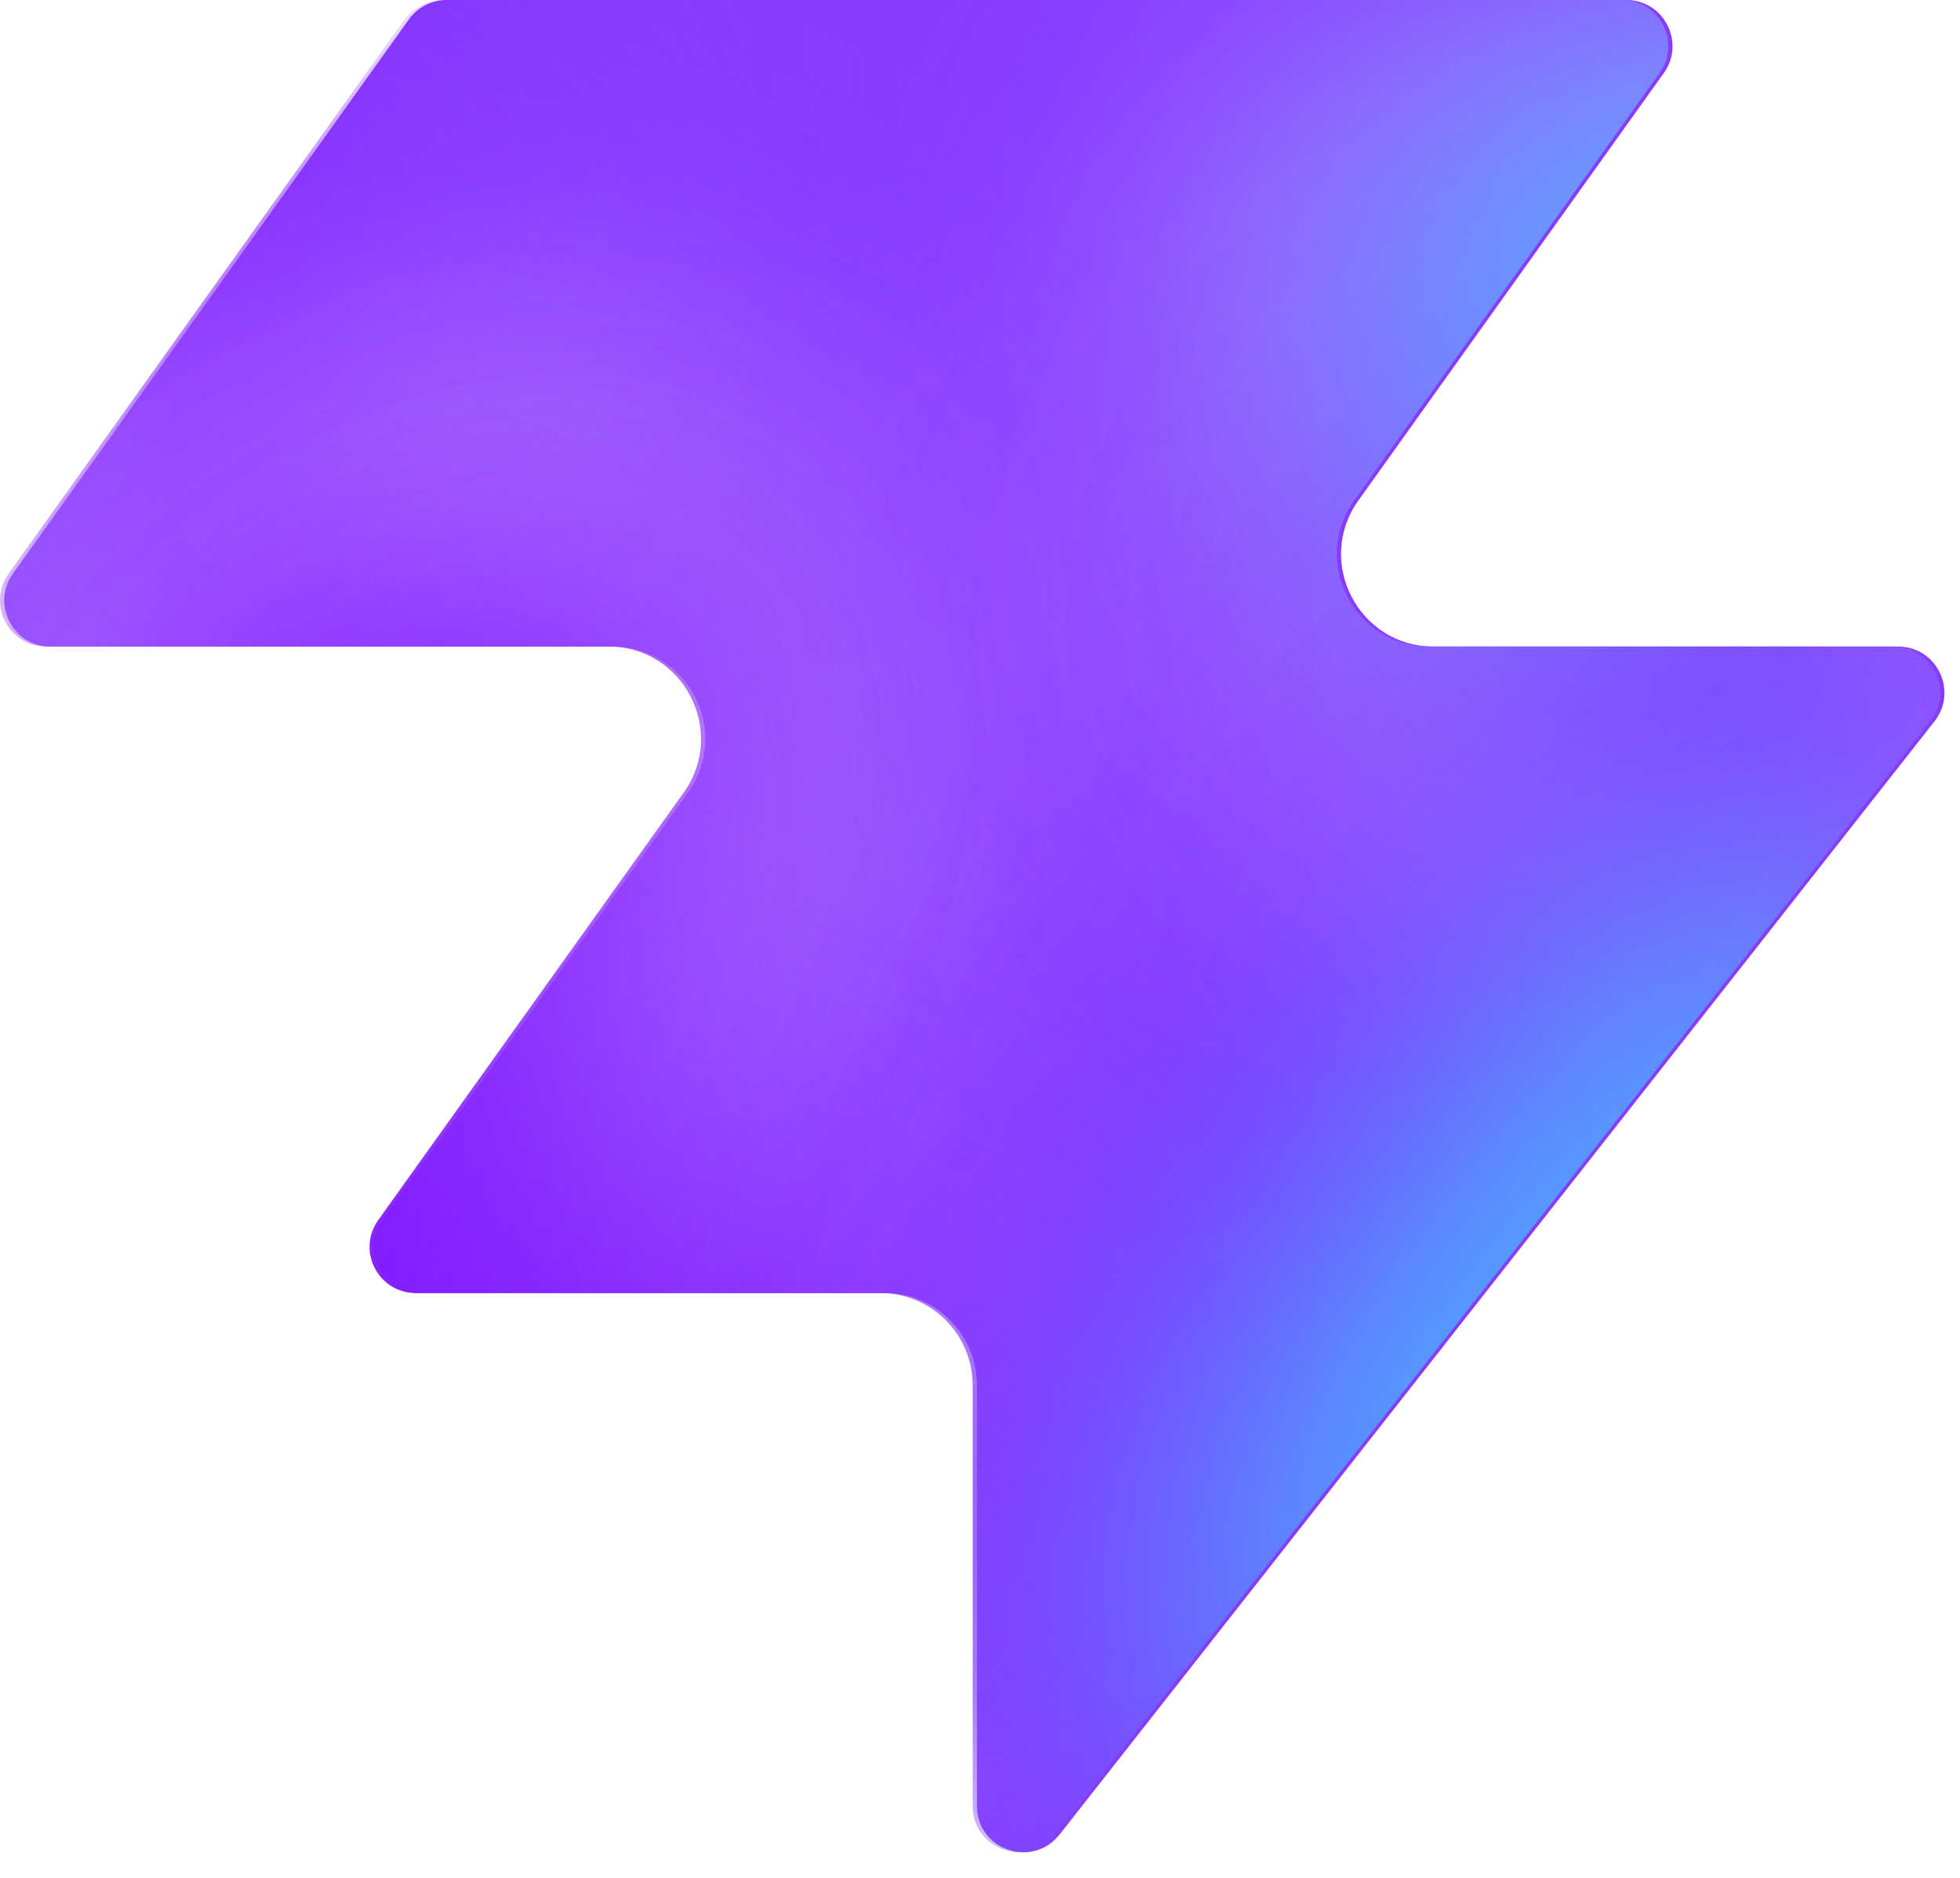
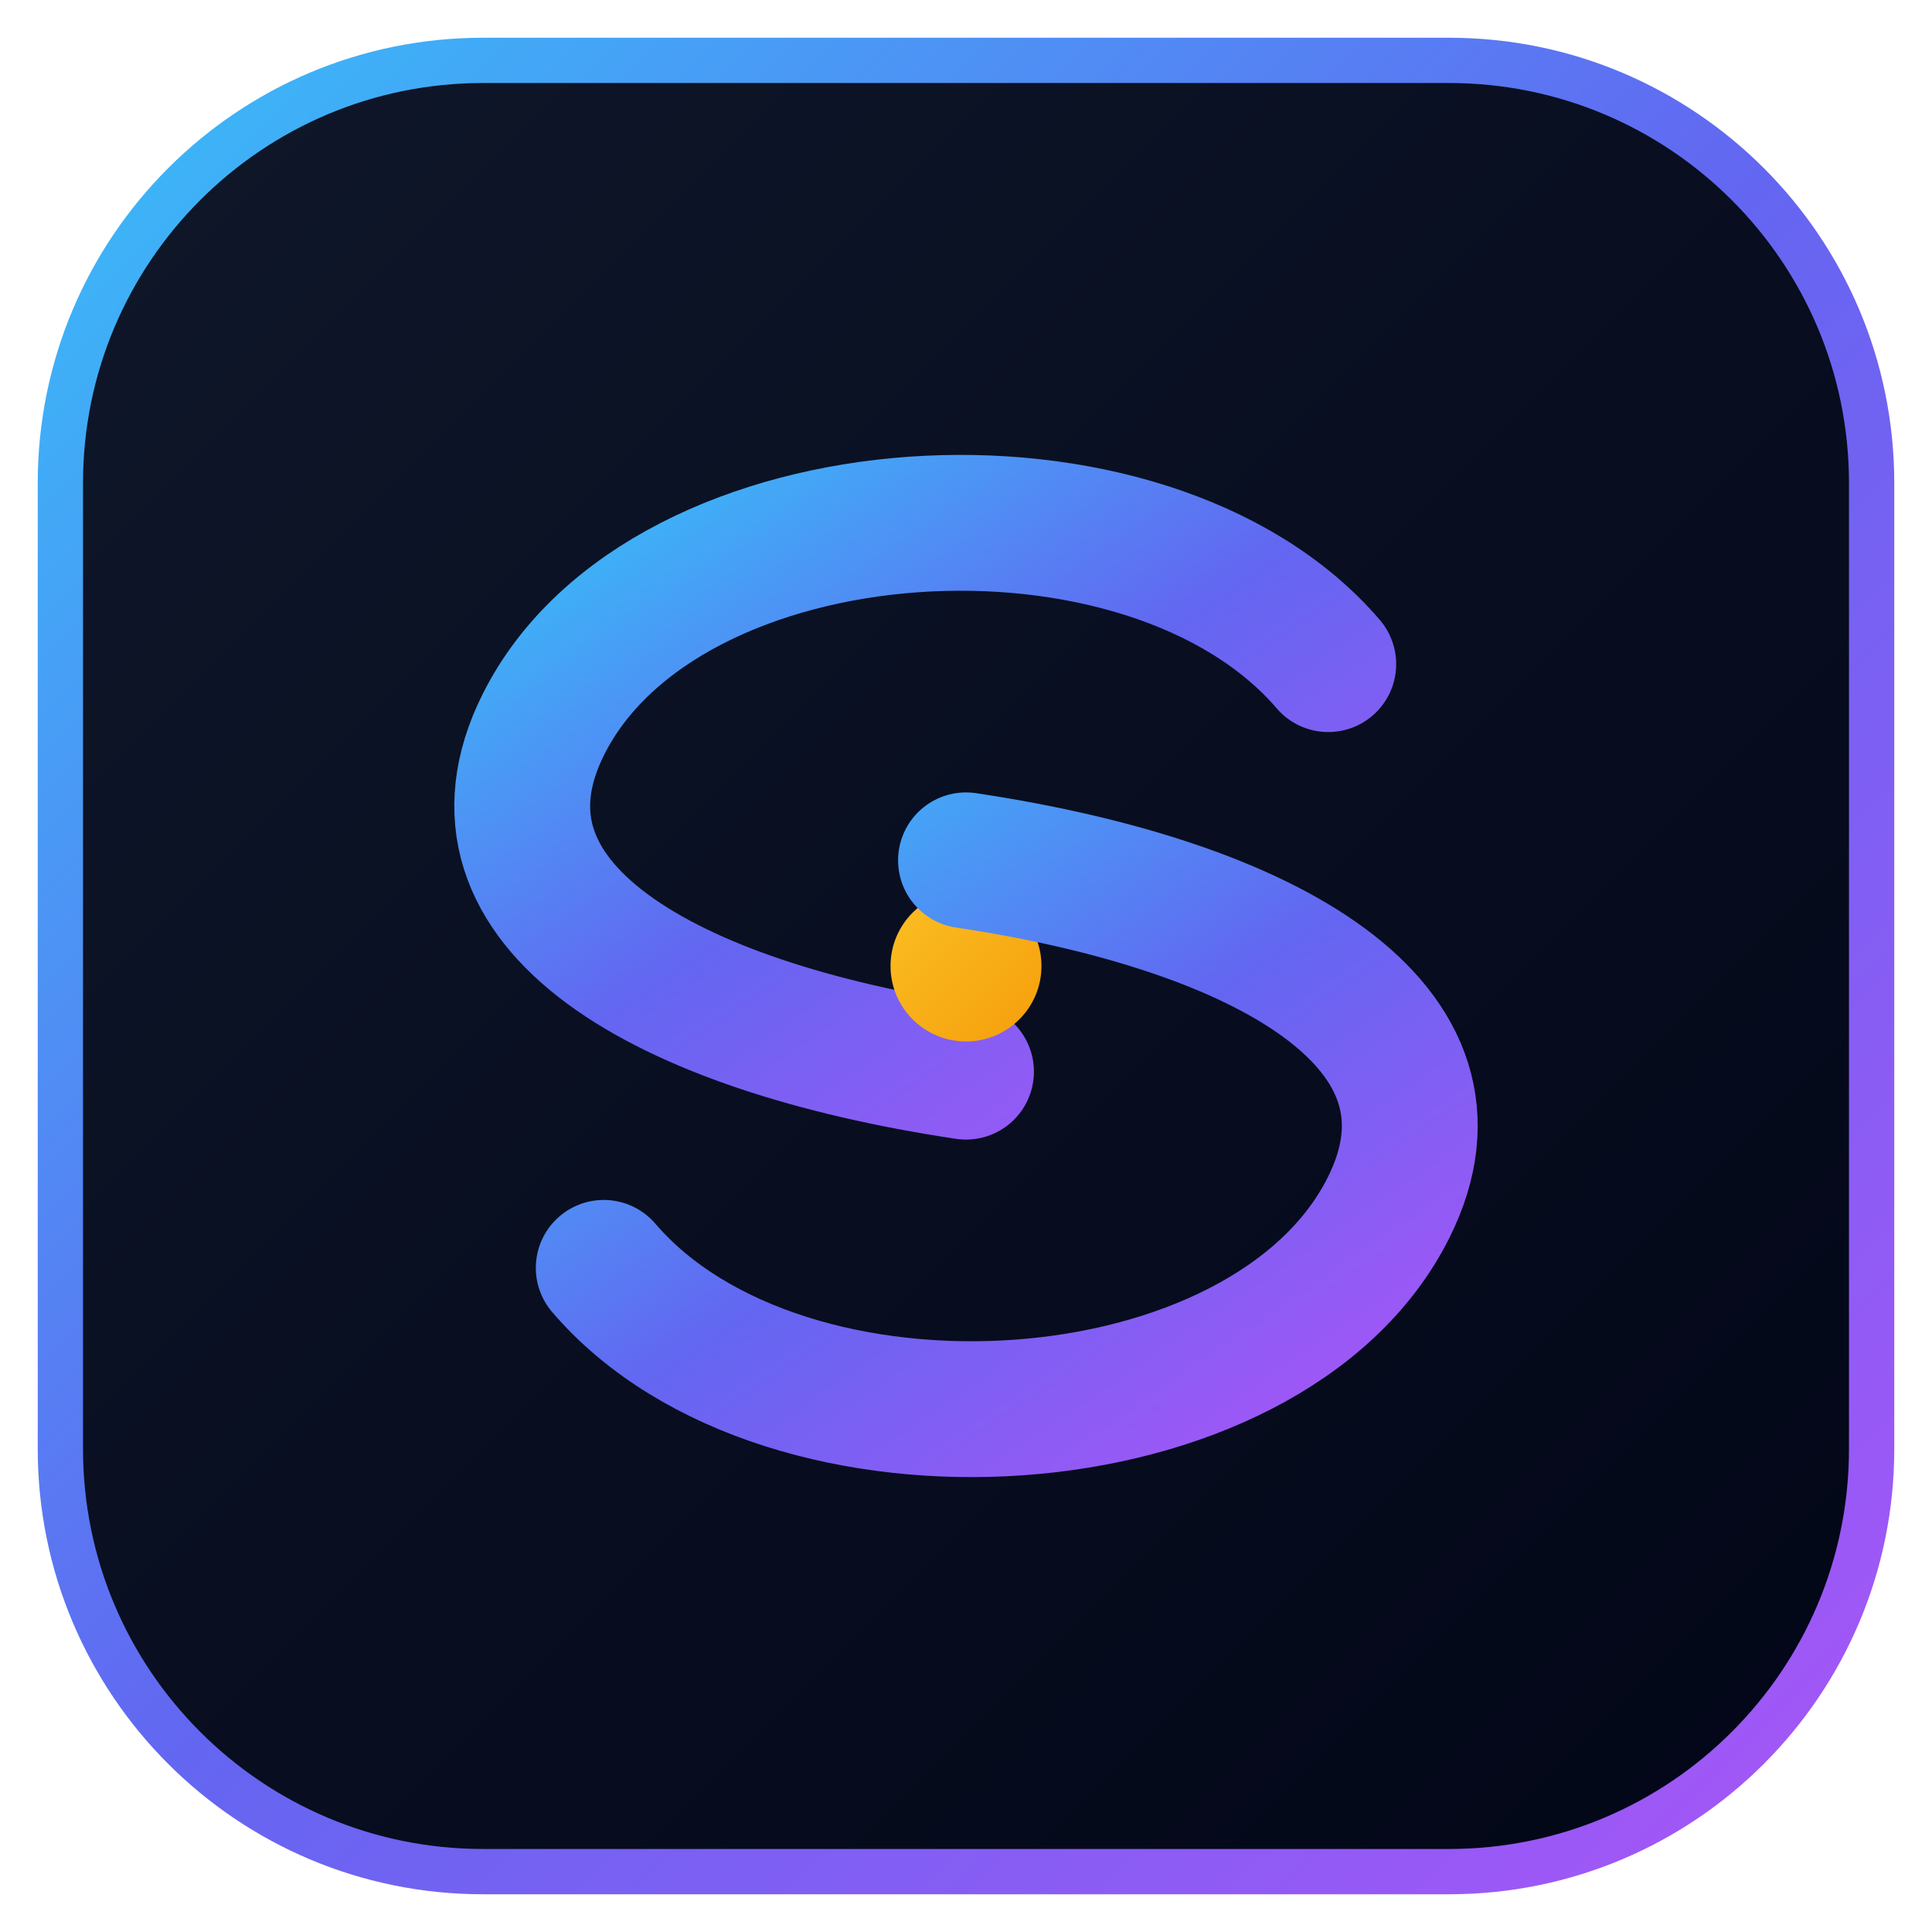
- <svg xmlns="http://www.w3.org/2000/svg" width="48" height="46" fill="none" viewBox="0 0 48 46">
-   <path fill="#863bff" d="M25.946 44.938c-.664.845-2.021.375-2.021-.698V33.937a2.26 2.26 0 0 0-2.262-2.262H10.287c-.92 0-1.456-1.04-.92-1.788l7.48-10.471c1.07-1.497 0-3.578-1.842-3.578H1.237c-.92 0-1.456-1.04-.92-1.788L10.013.474c.214-.297.556-.474.92-.474h28.894c.92 0 1.456 1.04.92 1.788l-7.48 10.471c-1.07 1.498 0 3.579 1.842 3.579h11.377c.943 0 1.473 1.088.89 1.83L25.947 44.94z" style="fill:#863bff;fill:color(display-p3 .525 .23 1);fill-opacity:1" />
-   <mask id="a" width="48" height="46" x="0" y="0" maskUnits="userSpaceOnUse" style="mask-type:alpha">
-     <path fill="#000" d="M25.842 44.938c-.664.844-2.021.375-2.021-.698V33.937a2.26 2.26 0 0 0-2.262-2.262H10.183c-.92 0-1.456-1.04-.92-1.788l7.48-10.471c1.07-1.498 0-3.579-1.842-3.579H1.133c-.92 0-1.456-1.04-.92-1.787L9.91.473c.214-.297.556-.474.92-.474h28.894c.92 0 1.456 1.04.92 1.788l-7.48 10.471c-1.07 1.498 0 3.578 1.842 3.578h11.377c.943 0 1.473 1.088.89 1.832L25.843 44.94z" style="fill:#000;fill-opacity:1" />
-   </mask>
-   <g mask="url(#a)">
-     <g filter="url(#b)">
-       <ellipse cx="5.508" cy="14.704" fill="#ede6ff" rx="5.508" ry="14.704" style="fill:#ede6ff;fill:color(display-p3 .927 .903 1);fill-opacity:1" transform="matrix(.00324 1 1 -.00324 -4.47 31.516)" />
-     </g>
-     <g filter="url(#c)">
-       <ellipse cx="10.399" cy="29.851" fill="#ede6ff" rx="10.399" ry="29.851" style="fill:#ede6ff;fill:color(display-p3 .927 .903 1);fill-opacity:1" transform="matrix(.00324 1 1 -.00324 -39.328 7.883)" />
-     </g>
-     <g filter="url(#d)">
-       <ellipse cx="5.508" cy="30.487" fill="#7e14ff" rx="5.508" ry="30.487" style="fill:#7e14ff;fill:color(display-p3 .492 .077 1);fill-opacity:1" transform="rotate(89.814 -25.913 -14.639)scale(1 -1)" />
-     </g>
-     <g filter="url(#e)">
-       <ellipse cx="5.508" cy="30.599" fill="#7e14ff" rx="5.508" ry="30.599" style="fill:#7e14ff;fill:color(display-p3 .492 .077 1);fill-opacity:1" transform="rotate(89.814 -32.644 -3.334)scale(1 -1)" />
-     </g>
-     <g filter="url(#f)">
-       <ellipse cx="5.508" cy="30.599" fill="#7e14ff" rx="5.508" ry="30.599" style="fill:#7e14ff;fill:color(display-p3 .492 .077 1);fill-opacity:1" transform="matrix(.00324 1 1 -.00324 -34.34 30.47)" />
-     </g>
-     <g filter="url(#g)">
-       <ellipse cx="14.072" cy="22.078" fill="#ede6ff" rx="14.072" ry="22.078" style="fill:#ede6ff;fill:color(display-p3 .927 .903 1);fill-opacity:1" transform="rotate(93.35 24.506 48.493)scale(-1 1)" />
-     </g>
-     <g filter="url(#h)">
-       <ellipse cx="3.47" cy="21.501" fill="#7e14ff" rx="3.47" ry="21.501" style="fill:#7e14ff;fill:color(display-p3 .492 .077 1);fill-opacity:1" transform="rotate(89.009 28.708 47.59)scale(-1 1)" />
-     </g>
-     <g filter="url(#i)">
-       <ellipse cx="3.47" cy="21.501" fill="#7e14ff" rx="3.47" ry="21.501" style="fill:#7e14ff;fill:color(display-p3 .492 .077 1);fill-opacity:1" transform="rotate(89.009 28.708 47.59)scale(-1 1)" />
-     </g>
-     <g filter="url(#j)">
-       <ellipse cx=".387" cy="8.972" fill="#7e14ff" rx="4.407" ry="29.108" style="fill:#7e14ff;fill:color(display-p3 .492 .077 1);fill-opacity:1" transform="rotate(39.51 .387 8.972)" />
-     </g>
-     <g filter="url(#k)">
-       <ellipse cx="47.523" cy="-6.092" fill="#7e14ff" rx="4.407" ry="29.108" style="fill:#7e14ff;fill:color(display-p3 .492 .077 1);fill-opacity:1" transform="rotate(37.892 47.523 -6.092)" />
-     </g>
-     <g filter="url(#l)">
-       <ellipse cx="41.412" cy="6.333" fill="#47bfff" rx="5.971" ry="9.665" style="fill:#47bfff;fill:color(display-p3 .28 .748 1);fill-opacity:1" transform="rotate(37.892 41.412 6.333)" />
-     </g>
-     <g filter="url(#m)">
-       <ellipse cx="-1.879" cy="38.332" fill="#7e14ff" rx="4.407" ry="29.108" style="fill:#7e14ff;fill:color(display-p3 .492 .077 1);fill-opacity:1" transform="rotate(37.892 -1.88 38.332)" />
-     </g>
-     <g filter="url(#n)">
-       <ellipse cx="-1.879" cy="38.332" fill="#7e14ff" rx="4.407" ry="29.108" style="fill:#7e14ff;fill:color(display-p3 .492 .077 1);fill-opacity:1" transform="rotate(37.892 -1.88 38.332)" />
-     </g>
-     <g filter="url(#o)">
-       <ellipse cx="35.651" cy="29.907" fill="#7e14ff" rx="4.407" ry="29.108" style="fill:#7e14ff;fill:color(display-p3 .492 .077 1);fill-opacity:1" transform="rotate(37.892 35.651 29.907)" />
-     </g>
-     <g filter="url(#p)">
-       <ellipse cx="38.418" cy="32.4" fill="#47bfff" rx="5.971" ry="15.297" style="fill:#47bfff;fill:color(display-p3 .28 .748 1);fill-opacity:1" transform="rotate(37.892 38.418 32.4)" />
-     </g>
-   </g>
+ <svg xmlns="http://www.w3.org/2000/svg" viewBox="0 0 64 64" width="64" height="64">
  <defs>
-     <filter id="b" width="60.045" height="41.654" x="-19.77" y="16.149" color-interpolation-filters="sRGB" filterUnits="userSpaceOnUse">
-       <feFlood flood-opacity="0" result="BackgroundImageFix" />
-       <feBlend in="SourceGraphic" in2="BackgroundImageFix" result="shape" />
-       <feGaussianBlur result="effect1_foregroundBlur_2002_17158" stdDeviation="7.659" />
-     </filter>
-     <filter id="c" width="90.34" height="51.437" x="-54.613" y="-7.533" color-interpolation-filters="sRGB" filterUnits="userSpaceOnUse">
-       <feFlood flood-opacity="0" result="BackgroundImageFix" />
-       <feBlend in="SourceGraphic" in2="BackgroundImageFix" result="shape" />
-       <feGaussianBlur result="effect1_foregroundBlur_2002_17158" stdDeviation="7.659" />
-     </filter>
-     <filter id="d" width="79.355" height="29.4" x="-49.64" y="2.03" color-interpolation-filters="sRGB" filterUnits="userSpaceOnUse">
-       <feFlood flood-opacity="0" result="BackgroundImageFix" />
-       <feBlend in="SourceGraphic" in2="BackgroundImageFix" result="shape" />
-       <feGaussianBlur result="effect1_foregroundBlur_2002_17158" stdDeviation="4.596" />
-     </filter>
-     <filter id="e" width="79.579" height="29.4" x="-45.045" y="20.029" color-interpolation-filters="sRGB" filterUnits="userSpaceOnUse">
-       <feFlood flood-opacity="0" result="BackgroundImageFix" />
-       <feBlend in="SourceGraphic" in2="BackgroundImageFix" result="shape" />
-       <feGaussianBlur result="effect1_foregroundBlur_2002_17158" stdDeviation="4.596" />
-     </filter>
-     <filter id="f" width="79.579" height="29.4" x="-43.513" y="21.178" color-interpolation-filters="sRGB" filterUnits="userSpaceOnUse">
-       <feFlood flood-opacity="0" result="BackgroundImageFix" />
-       <feBlend in="SourceGraphic" in2="BackgroundImageFix" result="shape" />
-       <feGaussianBlur result="effect1_foregroundBlur_2002_17158" stdDeviation="4.596" />
-     </filter>
-     <filter id="g" width="74.749" height="58.852" x="15.756" y="-17.901" color-interpolation-filters="sRGB" filterUnits="userSpaceOnUse">
-       <feFlood flood-opacity="0" result="BackgroundImageFix" />
-       <feBlend in="SourceGraphic" in2="BackgroundImageFix" result="shape" />
-       <feGaussianBlur result="effect1_foregroundBlur_2002_17158" stdDeviation="7.659" />
-     </filter>
-     <filter id="h" width="61.377" height="25.362" x="23.548" y="2.284" color-interpolation-filters="sRGB" filterUnits="userSpaceOnUse">
-       <feFlood flood-opacity="0" result="BackgroundImageFix" />
-       <feBlend in="SourceGraphic" in2="BackgroundImageFix" result="shape" />
-       <feGaussianBlur result="effect1_foregroundBlur_2002_17158" stdDeviation="4.596" />
-     </filter>
-     <filter id="i" width="61.377" height="25.362" x="23.548" y="2.284" color-interpolation-filters="sRGB" filterUnits="userSpaceOnUse">
-       <feFlood flood-opacity="0" result="BackgroundImageFix" />
-       <feBlend in="SourceGraphic" in2="BackgroundImageFix" result="shape" />
-       <feGaussianBlur result="effect1_foregroundBlur_2002_17158" stdDeviation="4.596" />
-     </filter>
-     <filter id="j" width="56.045" height="63.649" x="-27.636" y="-22.853" color-interpolation-filters="sRGB" filterUnits="userSpaceOnUse">
-       <feFlood flood-opacity="0" result="BackgroundImageFix" />
-       <feBlend in="SourceGraphic" in2="BackgroundImageFix" result="shape" />
-       <feGaussianBlur result="effect1_foregroundBlur_2002_17158" stdDeviation="4.596" />
-     </filter>
-     <filter id="k" width="54.814" height="64.646" x="20.116" y="-38.415" color-interpolation-filters="sRGB" filterUnits="userSpaceOnUse">
-       <feFlood flood-opacity="0" result="BackgroundImageFix" />
-       <feBlend in="SourceGraphic" in2="BackgroundImageFix" result="shape" />
-       <feGaussianBlur result="effect1_foregroundBlur_2002_17158" stdDeviation="4.596" />
-     </filter>
-     <filter id="l" width="33.541" height="35.313" x="24.641" y="-11.323" color-interpolation-filters="sRGB" filterUnits="userSpaceOnUse">
-       <feFlood flood-opacity="0" result="BackgroundImageFix" />
-       <feBlend in="SourceGraphic" in2="BackgroundImageFix" result="shape" />
-       <feGaussianBlur result="effect1_foregroundBlur_2002_17158" stdDeviation="4.596" />
-     </filter>
-     <filter id="m" width="54.814" height="64.646" x="-29.286" y="6.009" color-interpolation-filters="sRGB" filterUnits="userSpaceOnUse">
-       <feFlood flood-opacity="0" result="BackgroundImageFix" />
-       <feBlend in="SourceGraphic" in2="BackgroundImageFix" result="shape" />
-       <feGaussianBlur result="effect1_foregroundBlur_2002_17158" stdDeviation="4.596" />
-     </filter>
-     <filter id="n" width="54.814" height="64.646" x="-29.286" y="6.009" color-interpolation-filters="sRGB" filterUnits="userSpaceOnUse">
-       <feFlood flood-opacity="0" result="BackgroundImageFix" />
-       <feBlend in="SourceGraphic" in2="BackgroundImageFix" result="shape" />
-       <feGaussianBlur result="effect1_foregroundBlur_2002_17158" stdDeviation="4.596" />
-     </filter>
-     <filter id="o" width="54.814" height="64.646" x="8.244" y="-2.416" color-interpolation-filters="sRGB" filterUnits="userSpaceOnUse">
-       <feFlood flood-opacity="0" result="BackgroundImageFix" />
-       <feBlend in="SourceGraphic" in2="BackgroundImageFix" result="shape" />
-       <feGaussianBlur result="effect1_foregroundBlur_2002_17158" stdDeviation="4.596" />
-     </filter>
-     <filter id="p" width="39.409" height="43.623" x="18.713" y="10.588" color-interpolation-filters="sRGB" filterUnits="userSpaceOnUse">
-       <feFlood flood-opacity="0" result="BackgroundImageFix" />
-       <feBlend in="SourceGraphic" in2="BackgroundImageFix" result="shape" />
-       <feGaussianBlur result="effect1_foregroundBlur_2002_17158" stdDeviation="4.596" />
-     </filter>
+     <linearGradient id="favBg" x1="0%" y1="0%" x2="100%" y2="100%">
+       <stop offset="0%" stop-color="#0f172a" />
+       <stop offset="100%" stop-color="#020617" />
+     </linearGradient>
+     <linearGradient id="favBrand" x1="0%" y1="0%" x2="100%" y2="100%">
+       <stop offset="0%" stop-color="#38bdf8" />
+       <stop offset="50%" stop-color="#6366f1" />
+       <stop offset="100%" stop-color="#a855f7" />
+     </linearGradient>
+     <linearGradient id="favGold" x1="0%" y1="0%" x2="100%" y2="100%">
+       <stop offset="0%" stop-color="#fbbf24" />
+       <stop offset="100%" stop-color="#f59e0b" />
+     </linearGradient>
  </defs>
+   <rect x="2" y="2" width="60" height="60" rx="14" fill="url(#favBg)" stroke="url(#favBrand)" stroke-width="1.5" />
+   <path d="M 44 22 C 38 15 22 16 18 24 C 15 30 22 34 32 35.5" fill="none" stroke="url(#favBrand)" stroke-width="4.5" stroke-linecap="round" />
+   <circle cx="32" cy="32" r="2.5" fill="url(#favGold)" />
+   <path d="M 32 28.5 C 42 30 49 34 46 40 C 42 48 26 49 20 42" fill="none" stroke="url(#favBrand)" stroke-width="4.5" stroke-linecap="round" />
</svg>
